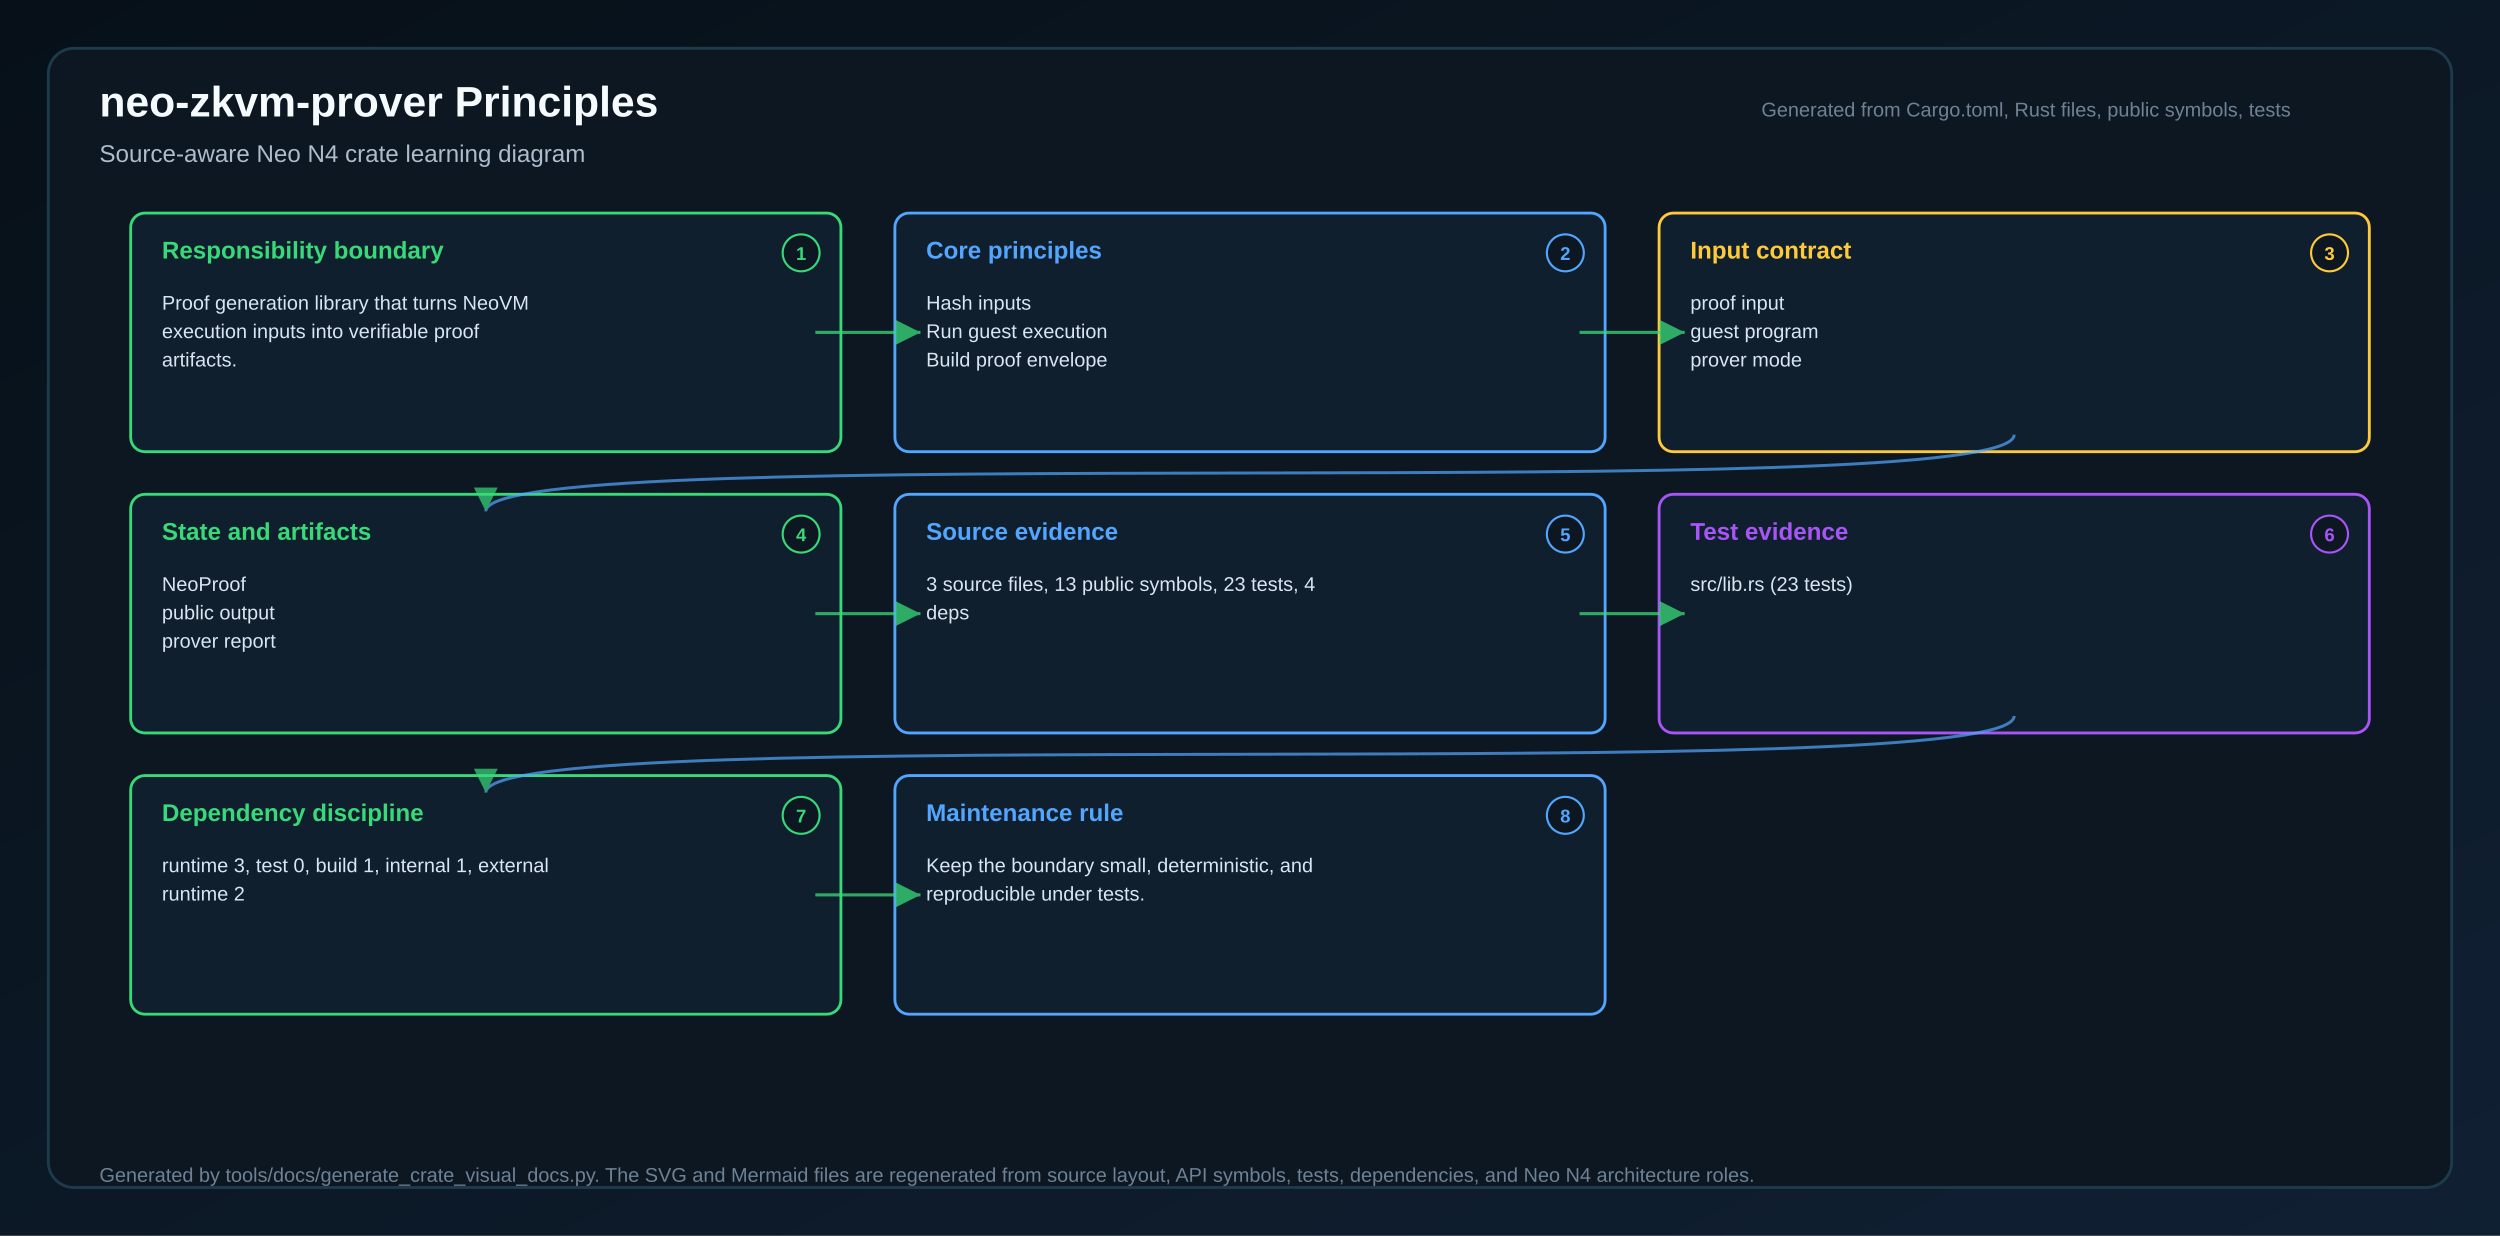
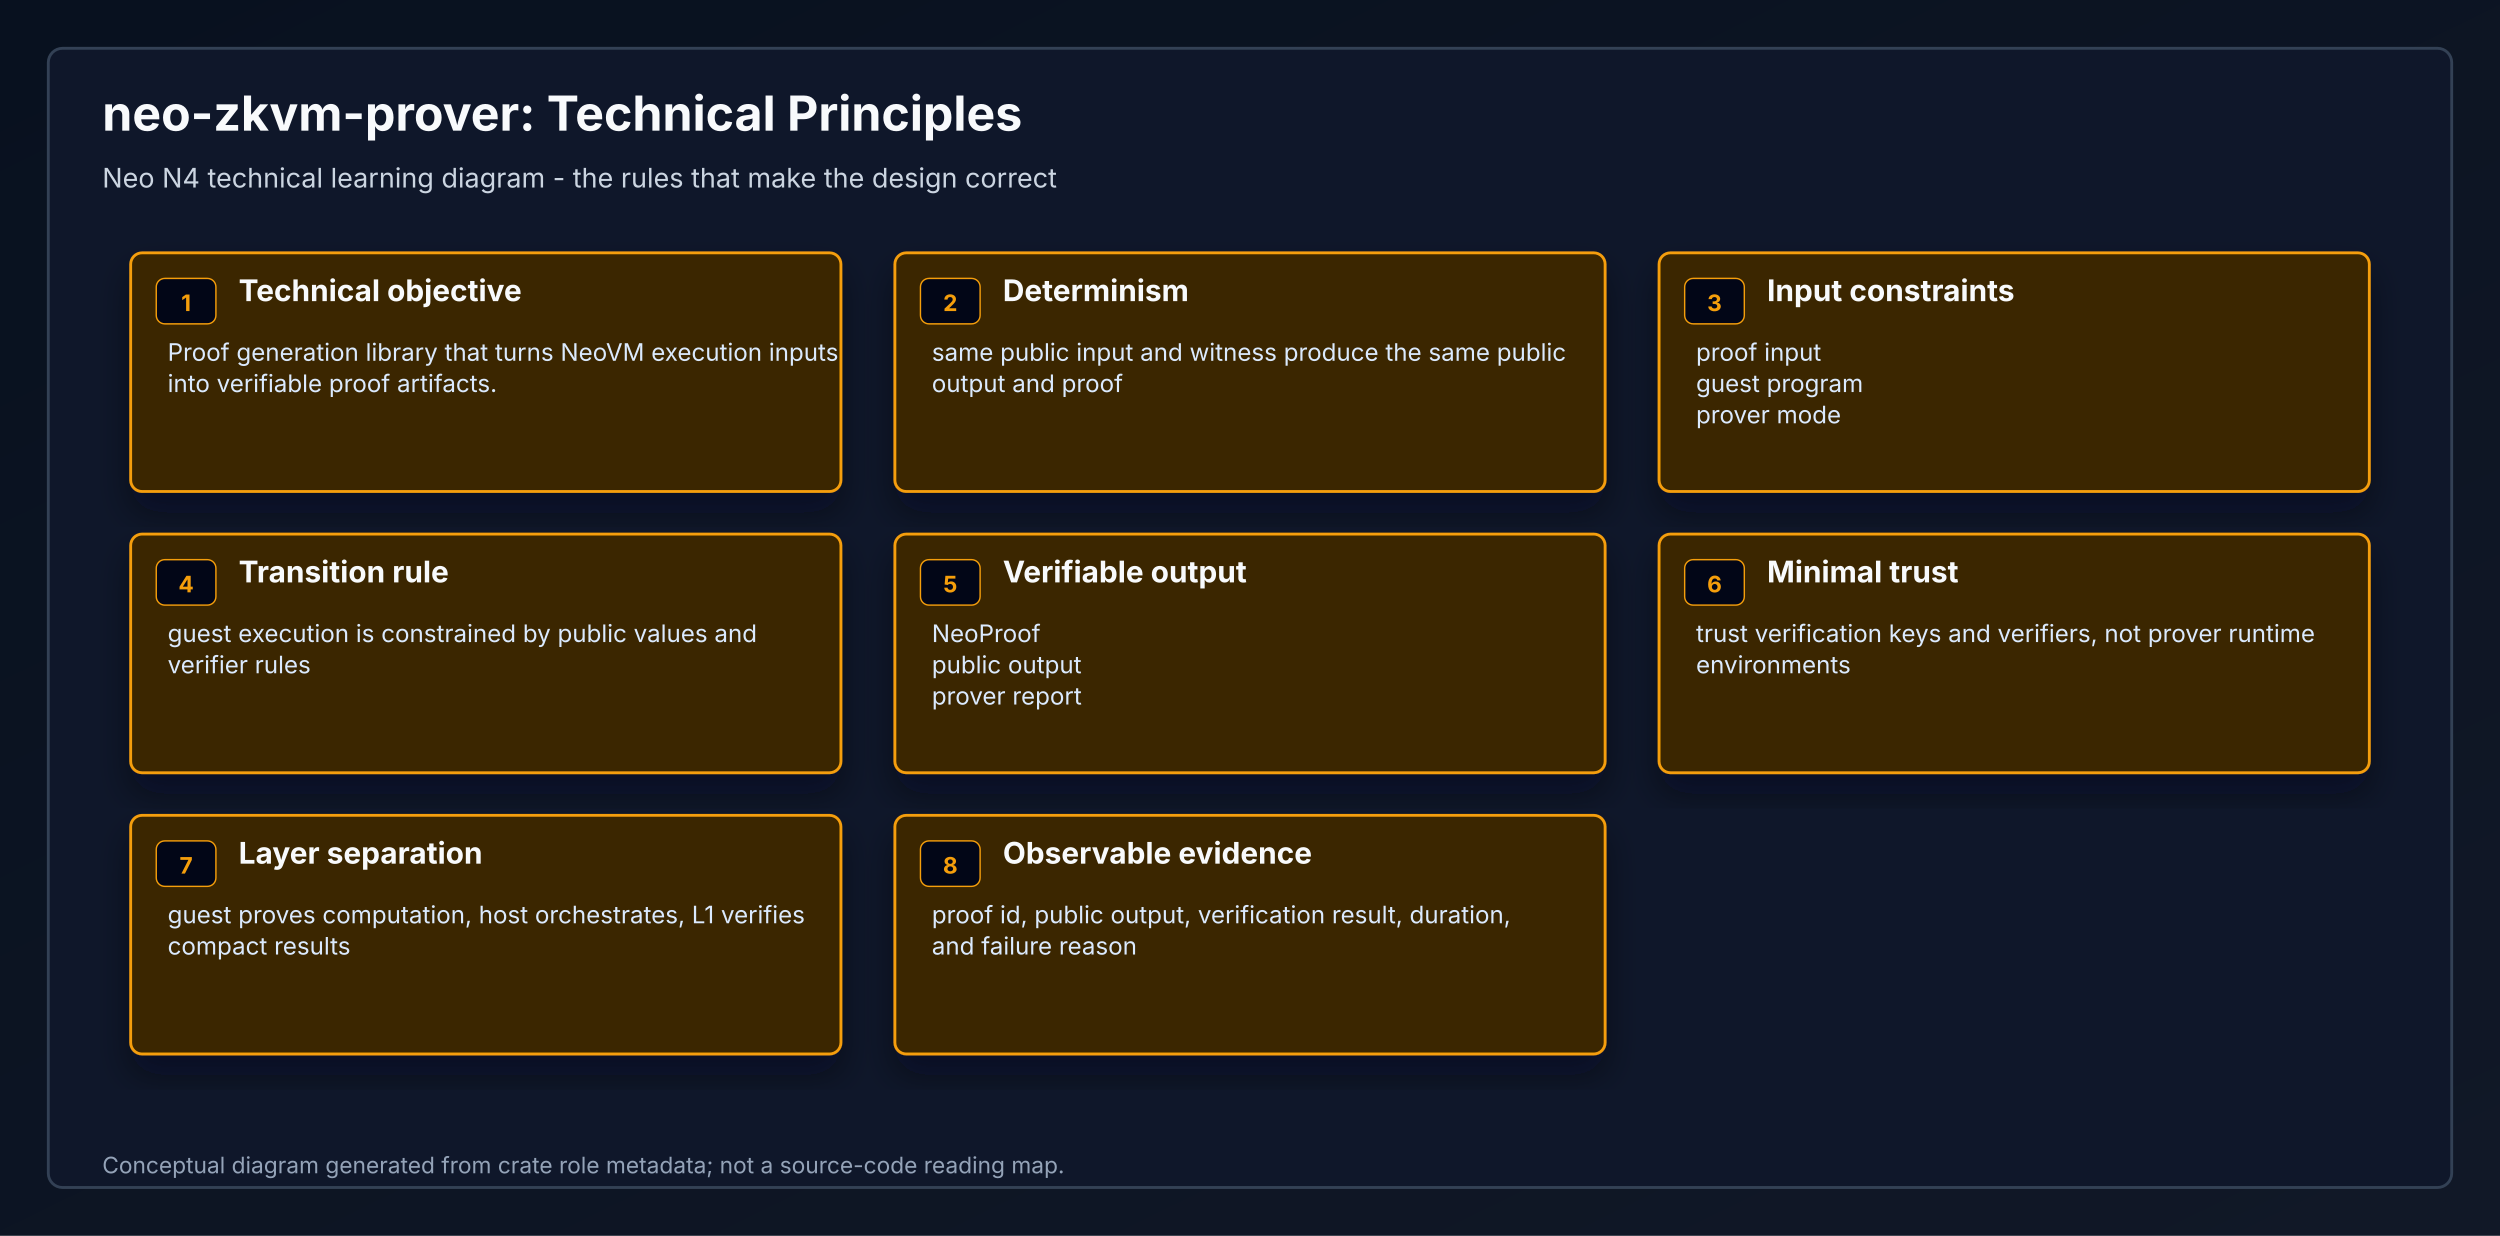
- <svg xmlns="http://www.w3.org/2000/svg" width="1760" height="870" viewBox="0 0 1760 870" role="img" aria-label="neo-zkvm-prover Principles">
+ <svg xmlns="http://www.w3.org/2000/svg" width="1760" height="870" viewBox="0 0 1760 870" role="img" aria-label="neo-zkvm-prover Technical Principles">
  <defs>
-     <linearGradient id="bg" x1="0" x2="1" y1="0" y2="1">
-       <stop offset="0" stop-color="#071018" />
-       <stop offset="1" stop-color="#102033" />
+     <linearGradient id="bg" x1="0" y1="0" x2="1" y2="1">
+       <stop offset="0%" stop-color="#08111f" />
+       <stop offset="100%" stop-color="#111827" />
    </linearGradient>
-     <marker id="arrow" markerWidth="12" markerHeight="12" refX="10" refY="6" orient="auto">
-       <path d="M2,2 L10,6 L2,10 Z" fill="#38d978" />
-     </marker>
+     <filter id="shadow" x="-15%" y="-15%" width="130%" height="130%">
+       <feDropShadow dx="0" dy="14" stdDeviation="12" flood-color="#020617" flood-opacity="0.42" />
+     </filter>
  </defs>
-   <rect x="0" y="0" width="1760" height="870" fill="url(#bg)" />
-   <rect x="34" y="34" width="1692" height="802" rx="18" fill="#0c1722" stroke="#1e3a4d" stroke-width="2" />
-   <text x="70" y="82" fill="#f6fbff" font-size="30" font-family="Segoe UI, Arial, sans-serif" font-weight="700">neo-zkvm-prover Principles</text>
-   <text x="70" y="114" fill="#aebdcc" font-size="17" font-family="Segoe UI, Arial, sans-serif">Source-aware Neo N4 crate learning diagram</text>
-   <text x="1240" y="82" fill="#6f8194" font-size="14" font-family="Segoe UI, Arial, sans-serif">Generated from Cargo.toml, Rust files, public symbols, tests</text>
-   <rect x="92" y="150" width="500" height="168" rx="10" fill="#101f2d" stroke="#38d978" stroke-width="2" />
-   <circle cx="564" cy="178" r="13" fill="#0c1722" stroke="#38d978" stroke-width="1.5" />
-   <text x="564" y="183" text-anchor="middle" fill="#38d978" font-size="13" font-family="Segoe UI, Arial, sans-serif" font-weight="700">1</text>
-   <text x="114" y="182" fill="#38d978" font-size="17" font-family="Segoe UI, Arial, sans-serif" font-weight="700">Responsibility boundary</text>
-   <text x="114" y="218" fill="#d9e6f2" font-size="14" font-family="Segoe UI, Arial, sans-serif">Proof generation library that turns NeoVM</text>
-   <text x="114" y="238" fill="#d9e6f2" font-size="14" font-family="Segoe UI, Arial, sans-serif">execution inputs into verifiable proof</text>
-   <text x="114" y="258" fill="#d9e6f2" font-size="14" font-family="Segoe UI, Arial, sans-serif">artifacts.</text>
-   <rect x="630" y="150" width="500" height="168" rx="10" fill="#101f2d" stroke="#52a6ff" stroke-width="2" />
-   <circle cx="1102" cy="178" r="13" fill="#0c1722" stroke="#52a6ff" stroke-width="1.5" />
-   <text x="1102" y="183" text-anchor="middle" fill="#52a6ff" font-size="13" font-family="Segoe UI, Arial, sans-serif" font-weight="700">2</text>
-   <text x="652" y="182" fill="#52a6ff" font-size="17" font-family="Segoe UI, Arial, sans-serif" font-weight="700">Core principles</text>
-   <text x="652" y="218" fill="#d9e6f2" font-size="14" font-family="Segoe UI, Arial, sans-serif">Hash inputs</text>
-   <text x="652" y="238" fill="#d9e6f2" font-size="14" font-family="Segoe UI, Arial, sans-serif">Run guest execution</text>
-   <text x="652" y="258" fill="#d9e6f2" font-size="14" font-family="Segoe UI, Arial, sans-serif">Build proof envelope</text>
-   <rect x="1168" y="150" width="500" height="168" rx="10" fill="#101f2d" stroke="#ffca3a" stroke-width="2" />
-   <circle cx="1640" cy="178" r="13" fill="#0c1722" stroke="#ffca3a" stroke-width="1.5" />
-   <text x="1640" y="183" text-anchor="middle" fill="#ffca3a" font-size="13" font-family="Segoe UI, Arial, sans-serif" font-weight="700">3</text>
-   <text x="1190" y="182" fill="#ffca3a" font-size="17" font-family="Segoe UI, Arial, sans-serif" font-weight="700">Input contract</text>
-   <text x="1190" y="218" fill="#d9e6f2" font-size="14" font-family="Segoe UI, Arial, sans-serif">proof input</text>
-   <text x="1190" y="238" fill="#d9e6f2" font-size="14" font-family="Segoe UI, Arial, sans-serif">guest program</text>
-   <text x="1190" y="258" fill="#d9e6f2" font-size="14" font-family="Segoe UI, Arial, sans-serif">prover mode</text>
-   <rect x="92" y="348" width="500" height="168" rx="10" fill="#101f2d" stroke="#38d978" stroke-width="2" />
-   <circle cx="564" cy="376" r="13" fill="#0c1722" stroke="#38d978" stroke-width="1.5" />
-   <text x="564" y="381" text-anchor="middle" fill="#38d978" font-size="13" font-family="Segoe UI, Arial, sans-serif" font-weight="700">4</text>
-   <text x="114" y="380" fill="#38d978" font-size="17" font-family="Segoe UI, Arial, sans-serif" font-weight="700">State and artifacts</text>
-   <text x="114" y="416" fill="#d9e6f2" font-size="14" font-family="Segoe UI, Arial, sans-serif">NeoProof</text>
-   <text x="114" y="436" fill="#d9e6f2" font-size="14" font-family="Segoe UI, Arial, sans-serif">public output</text>
-   <text x="114" y="456" fill="#d9e6f2" font-size="14" font-family="Segoe UI, Arial, sans-serif">prover report</text>
-   <rect x="630" y="348" width="500" height="168" rx="10" fill="#101f2d" stroke="#52a6ff" stroke-width="2" />
-   <circle cx="1102" cy="376" r="13" fill="#0c1722" stroke="#52a6ff" stroke-width="1.5" />
-   <text x="1102" y="381" text-anchor="middle" fill="#52a6ff" font-size="13" font-family="Segoe UI, Arial, sans-serif" font-weight="700">5</text>
-   <text x="652" y="380" fill="#52a6ff" font-size="17" font-family="Segoe UI, Arial, sans-serif" font-weight="700">Source evidence</text>
-   <text x="652" y="416" fill="#d9e6f2" font-size="14" font-family="Segoe UI, Arial, sans-serif">3 source files, 13 public symbols, 23 tests, 4</text>
-   <text x="652" y="436" fill="#d9e6f2" font-size="14" font-family="Segoe UI, Arial, sans-serif">deps</text>
-   <rect x="1168" y="348" width="500" height="168" rx="10" fill="#101f2d" stroke="#a855f7" stroke-width="2" />
-   <circle cx="1640" cy="376" r="13" fill="#0c1722" stroke="#a855f7" stroke-width="1.5" />
-   <text x="1640" y="381" text-anchor="middle" fill="#a855f7" font-size="13" font-family="Segoe UI, Arial, sans-serif" font-weight="700">6</text>
-   <text x="1190" y="380" fill="#a855f7" font-size="17" font-family="Segoe UI, Arial, sans-serif" font-weight="700">Test evidence</text>
-   <text x="1190" y="416" fill="#d9e6f2" font-size="14" font-family="Segoe UI, Arial, sans-serif">src/lib.rs (23 tests)</text>
-   <rect x="92" y="546" width="500" height="168" rx="10" fill="#101f2d" stroke="#38d978" stroke-width="2" />
-   <circle cx="564" cy="574" r="13" fill="#0c1722" stroke="#38d978" stroke-width="1.5" />
-   <text x="564" y="579" text-anchor="middle" fill="#38d978" font-size="13" font-family="Segoe UI, Arial, sans-serif" font-weight="700">7</text>
-   <text x="114" y="578" fill="#38d978" font-size="17" font-family="Segoe UI, Arial, sans-serif" font-weight="700">Dependency discipline</text>
-   <text x="114" y="614" fill="#d9e6f2" font-size="14" font-family="Segoe UI, Arial, sans-serif">runtime 3, test 0, build 1, internal 1, external</text>
-   <text x="114" y="634" fill="#d9e6f2" font-size="14" font-family="Segoe UI, Arial, sans-serif">runtime 2</text>
-   <rect x="630" y="546" width="500" height="168" rx="10" fill="#101f2d" stroke="#52a6ff" stroke-width="2" />
-   <circle cx="1102" cy="574" r="13" fill="#0c1722" stroke="#52a6ff" stroke-width="1.5" />
-   <text x="1102" y="579" text-anchor="middle" fill="#52a6ff" font-size="13" font-family="Segoe UI, Arial, sans-serif" font-weight="700">8</text>
-   <text x="652" y="578" fill="#52a6ff" font-size="17" font-family="Segoe UI, Arial, sans-serif" font-weight="700">Maintenance rule</text>
-   <text x="652" y="614" fill="#d9e6f2" font-size="14" font-family="Segoe UI, Arial, sans-serif">Keep the boundary small, deterministic, and</text>
-   <text x="652" y="634" fill="#d9e6f2" font-size="14" font-family="Segoe UI, Arial, sans-serif">reproducible under tests.</text>
-   <line x1="574" y1="234" x2="648" y2="234" stroke="#38d978" stroke-width="2.2" marker-end="url(#arrow)" opacity="0.75" />
-   <line x1="1112" y1="234" x2="1186" y2="234" stroke="#38d978" stroke-width="2.2" marker-end="url(#arrow)" opacity="0.75" />
-   <line x1="574" y1="432" x2="648" y2="432" stroke="#38d978" stroke-width="2.2" marker-end="url(#arrow)" opacity="0.75" />
-   <line x1="1112" y1="432" x2="1186" y2="432" stroke="#38d978" stroke-width="2.2" marker-end="url(#arrow)" opacity="0.75" />
-   <line x1="574" y1="630" x2="648" y2="630" stroke="#38d978" stroke-width="2.2" marker-end="url(#arrow)" opacity="0.75" />
-   <path d="M1418 306 C1418 358, 342 308, 342 360" stroke="#52a6ff" stroke-width="2.1" fill="none" marker-end="url(#arrow)" opacity="0.7" />
-   <path d="M1418 504 C1418 556, 342 506, 342 558" stroke="#52a6ff" stroke-width="2.1" fill="none" marker-end="url(#arrow)" opacity="0.7" />
-   <text x="70" y="832" fill="#6f8194" font-size="14" font-family="Segoe UI, Arial, sans-serif">Generated by tools/docs/generate_crate_visual_docs.py. The SVG and Mermaid files are regenerated from source layout, API symbols, tests, dependencies, and Neo N4 architecture roles.</text>
+   <rect width="1760" height="100%" fill="url(#bg)" />
+   <rect x="34" y="34" width="1692" height="802" rx="10" fill="#0f172a" stroke="#334155" stroke-width="2" />
+   <text x="72" y="92" fill="#f8fafc" font-family="Inter,Segoe UI,Arial,sans-serif" font-size="34" font-weight="700">neo-zkvm-prover: Technical Principles</text>
+   <text x="72" y="132" fill="#cbd5e1" font-family="Inter,Segoe UI,Arial,sans-serif" font-size="19">Neo N4 technical learning diagram - the rules that make the design correct</text>
+   <rect x="92" y="178" width="500" height="168" rx="8" fill="#3a2500" stroke="#f59e0b" stroke-width="2" filter="url(#shadow)" />
+   <rect x="110" y="196" width="42" height="32" rx="6" fill="#020617" stroke="#f59e0b" stroke-width="1" />
+   <text x="131" y="219" text-anchor="middle" fill="#f59e0b" font-family="Inter,Segoe UI,Arial,sans-serif" font-size="16" font-weight="700">1</text>
+   <text x="168" y="212" fill="#f8fafc" font-family="Inter,Segoe UI,Arial,sans-serif" font-size="21" font-weight="700">Technical objective</text>
+   <text x="118" y="254" fill="#dbeafe" font-family="Inter,Segoe UI,Arial,sans-serif" font-size="17">Proof generation library that turns NeoVM execution inputs</text>
+   <text x="118" y="276" fill="#dbeafe" font-family="Inter,Segoe UI,Arial,sans-serif" font-size="17">into verifiable proof artifacts.</text>
+   <rect x="630" y="178" width="500" height="168" rx="8" fill="#3a2500" stroke="#f59e0b" stroke-width="2" filter="url(#shadow)" />
+   <rect x="648" y="196" width="42" height="32" rx="6" fill="#020617" stroke="#f59e0b" stroke-width="1" />
+   <text x="669" y="219" text-anchor="middle" fill="#f59e0b" font-family="Inter,Segoe UI,Arial,sans-serif" font-size="16" font-weight="700">2</text>
+   <text x="706" y="212" fill="#f8fafc" font-family="Inter,Segoe UI,Arial,sans-serif" font-size="21" font-weight="700">Determinism</text>
+   <text x="656" y="254" fill="#dbeafe" font-family="Inter,Segoe UI,Arial,sans-serif" font-size="17">same public input and witness produce the same public</text>
+   <text x="656" y="276" fill="#dbeafe" font-family="Inter,Segoe UI,Arial,sans-serif" font-size="17">output and proof</text>
+   <rect x="1168" y="178" width="500" height="168" rx="8" fill="#3a2500" stroke="#f59e0b" stroke-width="2" filter="url(#shadow)" />
+   <rect x="1186" y="196" width="42" height="32" rx="6" fill="#020617" stroke="#f59e0b" stroke-width="1" />
+   <text x="1207" y="219" text-anchor="middle" fill="#f59e0b" font-family="Inter,Segoe UI,Arial,sans-serif" font-size="16" font-weight="700">3</text>
+   <text x="1244" y="212" fill="#f8fafc" font-family="Inter,Segoe UI,Arial,sans-serif" font-size="21" font-weight="700">Input constraints</text>
+   <text x="1194" y="254" fill="#dbeafe" font-family="Inter,Segoe UI,Arial,sans-serif" font-size="17">proof input</text>
+   <text x="1194" y="276" fill="#dbeafe" font-family="Inter,Segoe UI,Arial,sans-serif" font-size="17">guest program</text>
+   <text x="1194" y="298" fill="#dbeafe" font-family="Inter,Segoe UI,Arial,sans-serif" font-size="17">prover mode</text>
+   <rect x="92" y="376" width="500" height="168" rx="8" fill="#3a2500" stroke="#f59e0b" stroke-width="2" filter="url(#shadow)" />
+   <rect x="110" y="394" width="42" height="32" rx="6" fill="#020617" stroke="#f59e0b" stroke-width="1" />
+   <text x="131" y="417" text-anchor="middle" fill="#f59e0b" font-family="Inter,Segoe UI,Arial,sans-serif" font-size="16" font-weight="700">4</text>
+   <text x="168" y="410" fill="#f8fafc" font-family="Inter,Segoe UI,Arial,sans-serif" font-size="21" font-weight="700">Transition rule</text>
+   <text x="118" y="452" fill="#dbeafe" font-family="Inter,Segoe UI,Arial,sans-serif" font-size="17">guest execution is constrained by public values and</text>
+   <text x="118" y="474" fill="#dbeafe" font-family="Inter,Segoe UI,Arial,sans-serif" font-size="17">verifier rules</text>
+   <rect x="630" y="376" width="500" height="168" rx="8" fill="#3a2500" stroke="#f59e0b" stroke-width="2" filter="url(#shadow)" />
+   <rect x="648" y="394" width="42" height="32" rx="6" fill="#020617" stroke="#f59e0b" stroke-width="1" />
+   <text x="669" y="417" text-anchor="middle" fill="#f59e0b" font-family="Inter,Segoe UI,Arial,sans-serif" font-size="16" font-weight="700">5</text>
+   <text x="706" y="410" fill="#f8fafc" font-family="Inter,Segoe UI,Arial,sans-serif" font-size="21" font-weight="700">Verifiable output</text>
+   <text x="656" y="452" fill="#dbeafe" font-family="Inter,Segoe UI,Arial,sans-serif" font-size="17">NeoProof</text>
+   <text x="656" y="474" fill="#dbeafe" font-family="Inter,Segoe UI,Arial,sans-serif" font-size="17">public output</text>
+   <text x="656" y="496" fill="#dbeafe" font-family="Inter,Segoe UI,Arial,sans-serif" font-size="17">prover report</text>
+   <rect x="1168" y="376" width="500" height="168" rx="8" fill="#3a2500" stroke="#f59e0b" stroke-width="2" filter="url(#shadow)" />
+   <rect x="1186" y="394" width="42" height="32" rx="6" fill="#020617" stroke="#f59e0b" stroke-width="1" />
+   <text x="1207" y="417" text-anchor="middle" fill="#f59e0b" font-family="Inter,Segoe UI,Arial,sans-serif" font-size="16" font-weight="700">6</text>
+   <text x="1244" y="410" fill="#f8fafc" font-family="Inter,Segoe UI,Arial,sans-serif" font-size="21" font-weight="700">Minimal trust</text>
+   <text x="1194" y="452" fill="#dbeafe" font-family="Inter,Segoe UI,Arial,sans-serif" font-size="17">trust verification keys and verifiers, not prover runtime</text>
+   <text x="1194" y="474" fill="#dbeafe" font-family="Inter,Segoe UI,Arial,sans-serif" font-size="17">environments</text>
+   <rect x="92" y="574" width="500" height="168" rx="8" fill="#3a2500" stroke="#f59e0b" stroke-width="2" filter="url(#shadow)" />
+   <rect x="110" y="592" width="42" height="32" rx="6" fill="#020617" stroke="#f59e0b" stroke-width="1" />
+   <text x="131" y="615" text-anchor="middle" fill="#f59e0b" font-family="Inter,Segoe UI,Arial,sans-serif" font-size="16" font-weight="700">7</text>
+   <text x="168" y="608" fill="#f8fafc" font-family="Inter,Segoe UI,Arial,sans-serif" font-size="21" font-weight="700">Layer separation</text>
+   <text x="118" y="650" fill="#dbeafe" font-family="Inter,Segoe UI,Arial,sans-serif" font-size="17">guest proves computation, host orchestrates, L1 verifies</text>
+   <text x="118" y="672" fill="#dbeafe" font-family="Inter,Segoe UI,Arial,sans-serif" font-size="17">compact results</text>
+   <rect x="630" y="574" width="500" height="168" rx="8" fill="#3a2500" stroke="#f59e0b" stroke-width="2" filter="url(#shadow)" />
+   <rect x="648" y="592" width="42" height="32" rx="6" fill="#020617" stroke="#f59e0b" stroke-width="1" />
+   <text x="669" y="615" text-anchor="middle" fill="#f59e0b" font-family="Inter,Segoe UI,Arial,sans-serif" font-size="16" font-weight="700">8</text>
+   <text x="706" y="608" fill="#f8fafc" font-family="Inter,Segoe UI,Arial,sans-serif" font-size="21" font-weight="700">Observable evidence</text>
+   <text x="656" y="650" fill="#dbeafe" font-family="Inter,Segoe UI,Arial,sans-serif" font-size="17">proof id, public output, verification result, duration,</text>
+   <text x="656" y="672" fill="#dbeafe" font-family="Inter,Segoe UI,Arial,sans-serif" font-size="17">and failure reason</text>
+   <text x="72" y="826" fill="#94a3b8" font-family="Inter,Segoe UI,Arial,sans-serif" font-size="16">Conceptual diagram generated from crate role metadata; not a source-code reading map.</text>
</svg>
